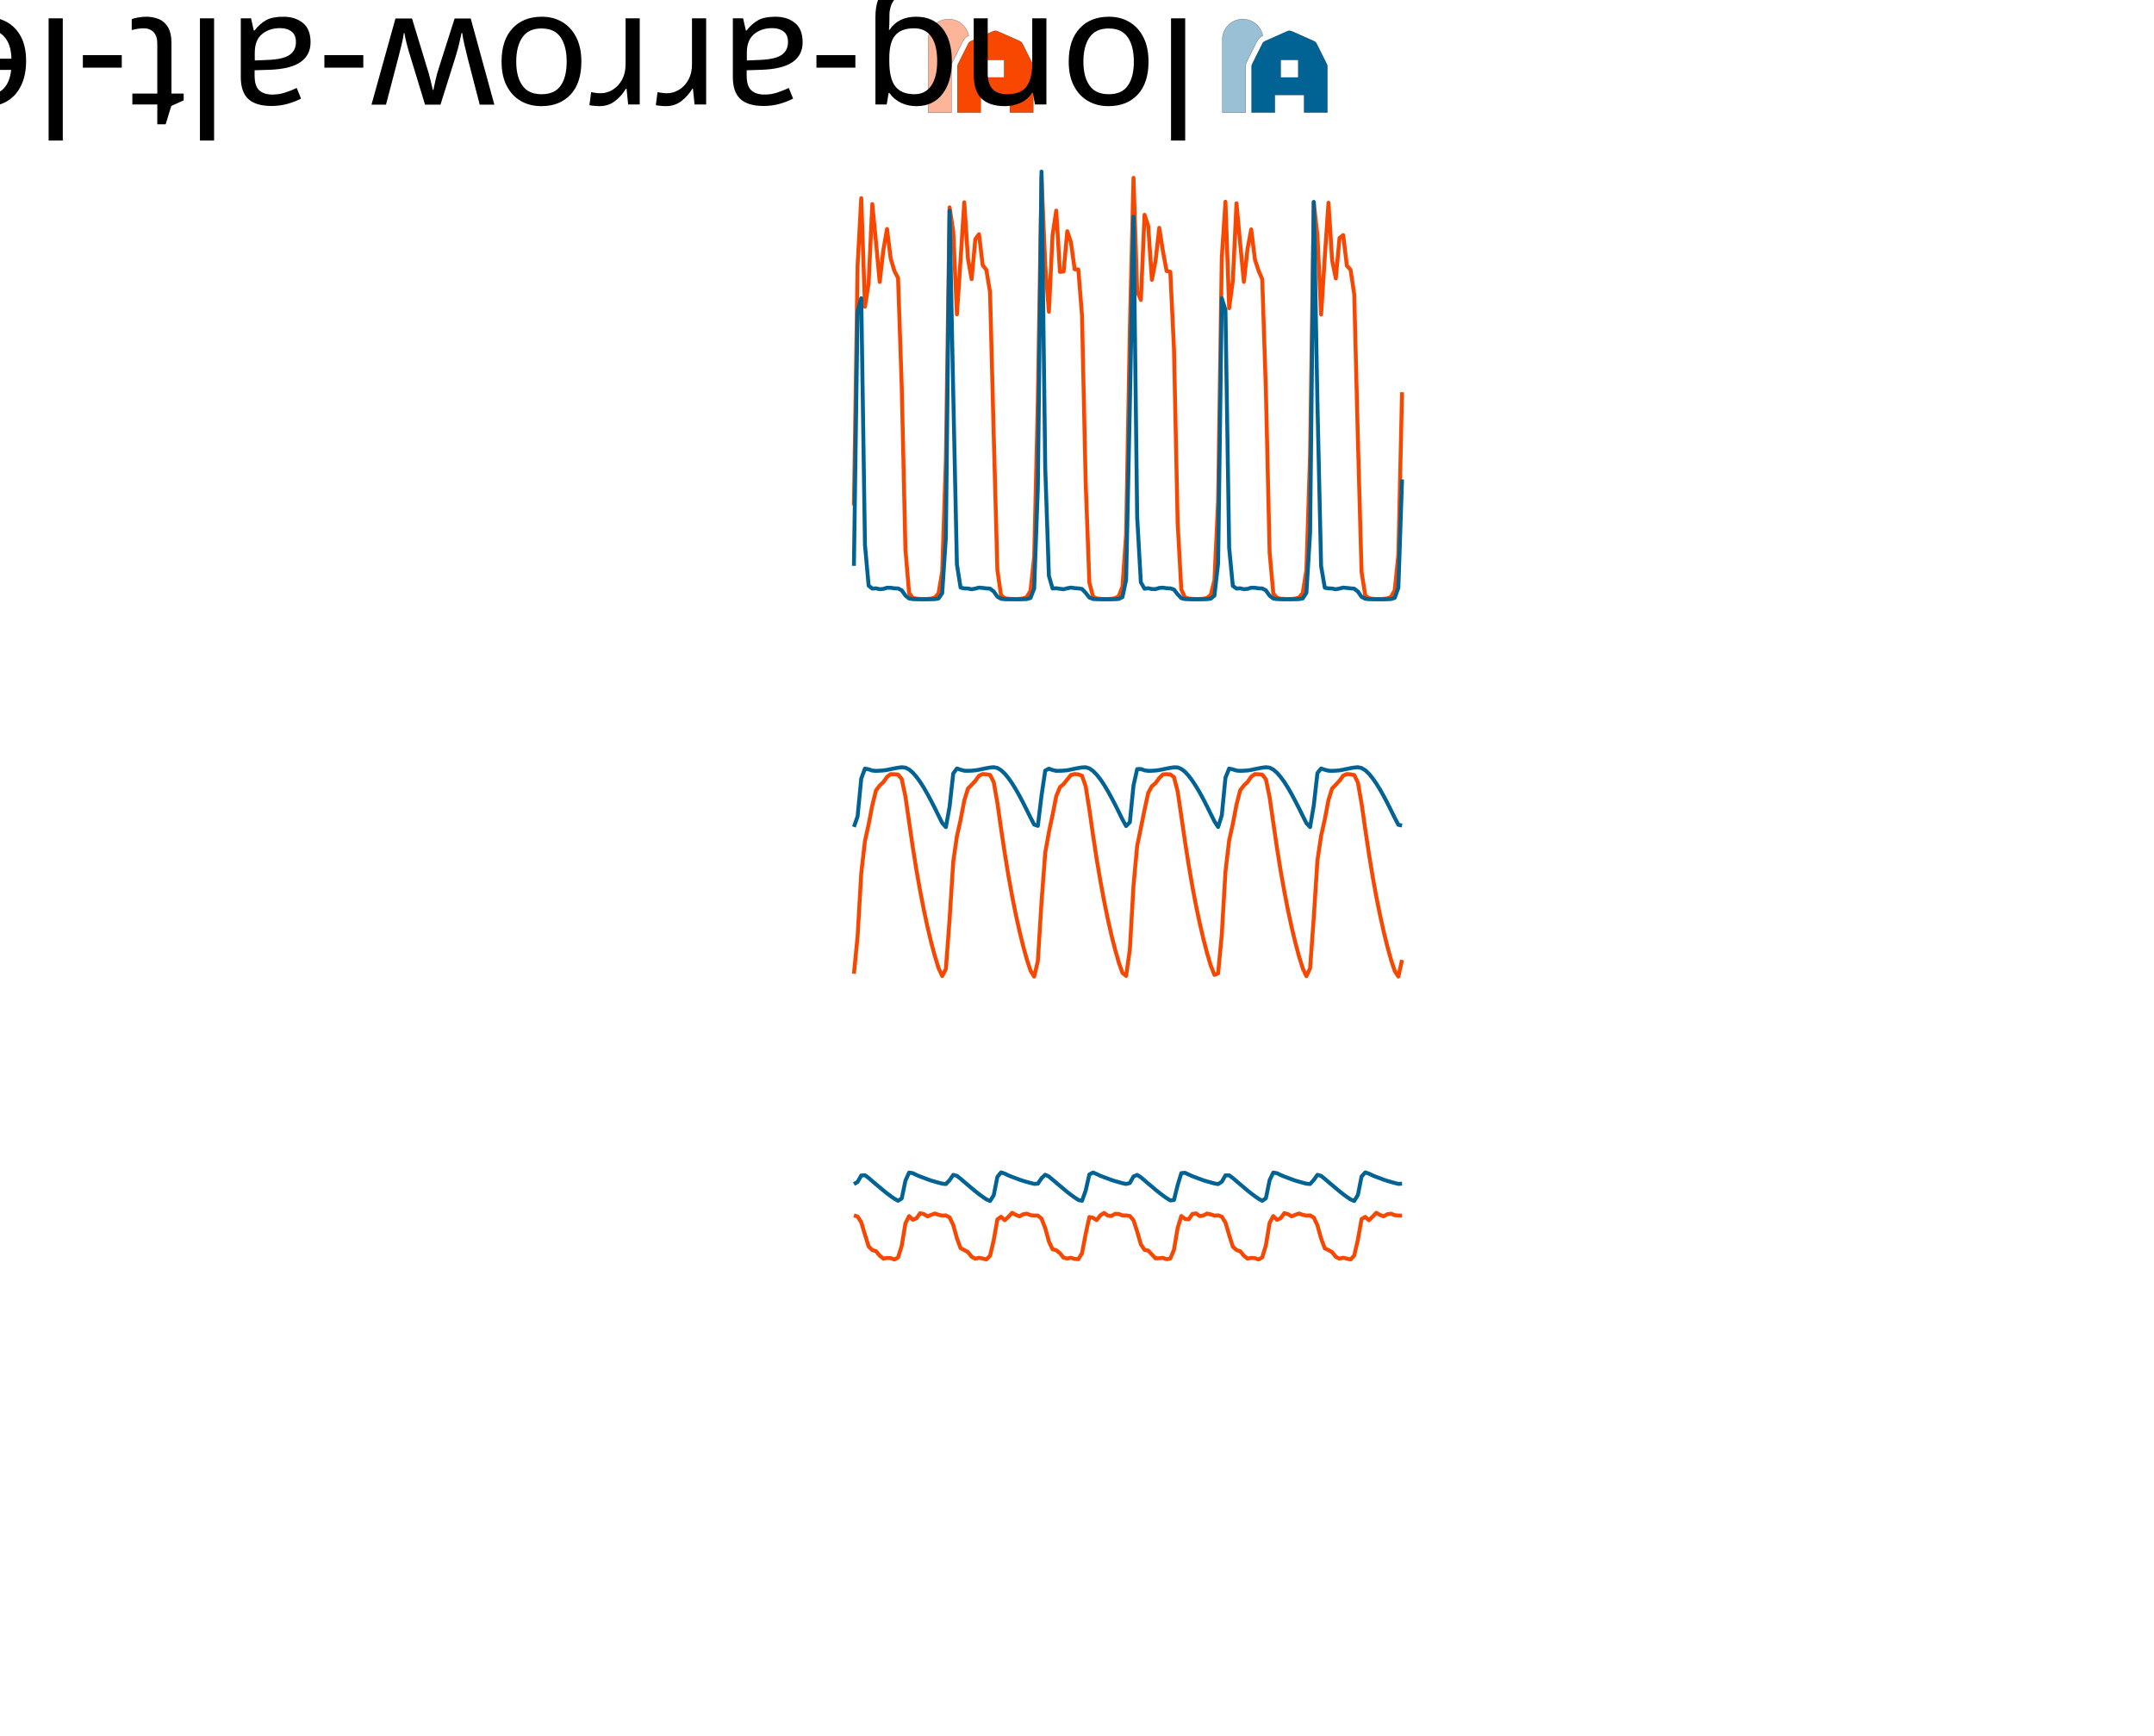
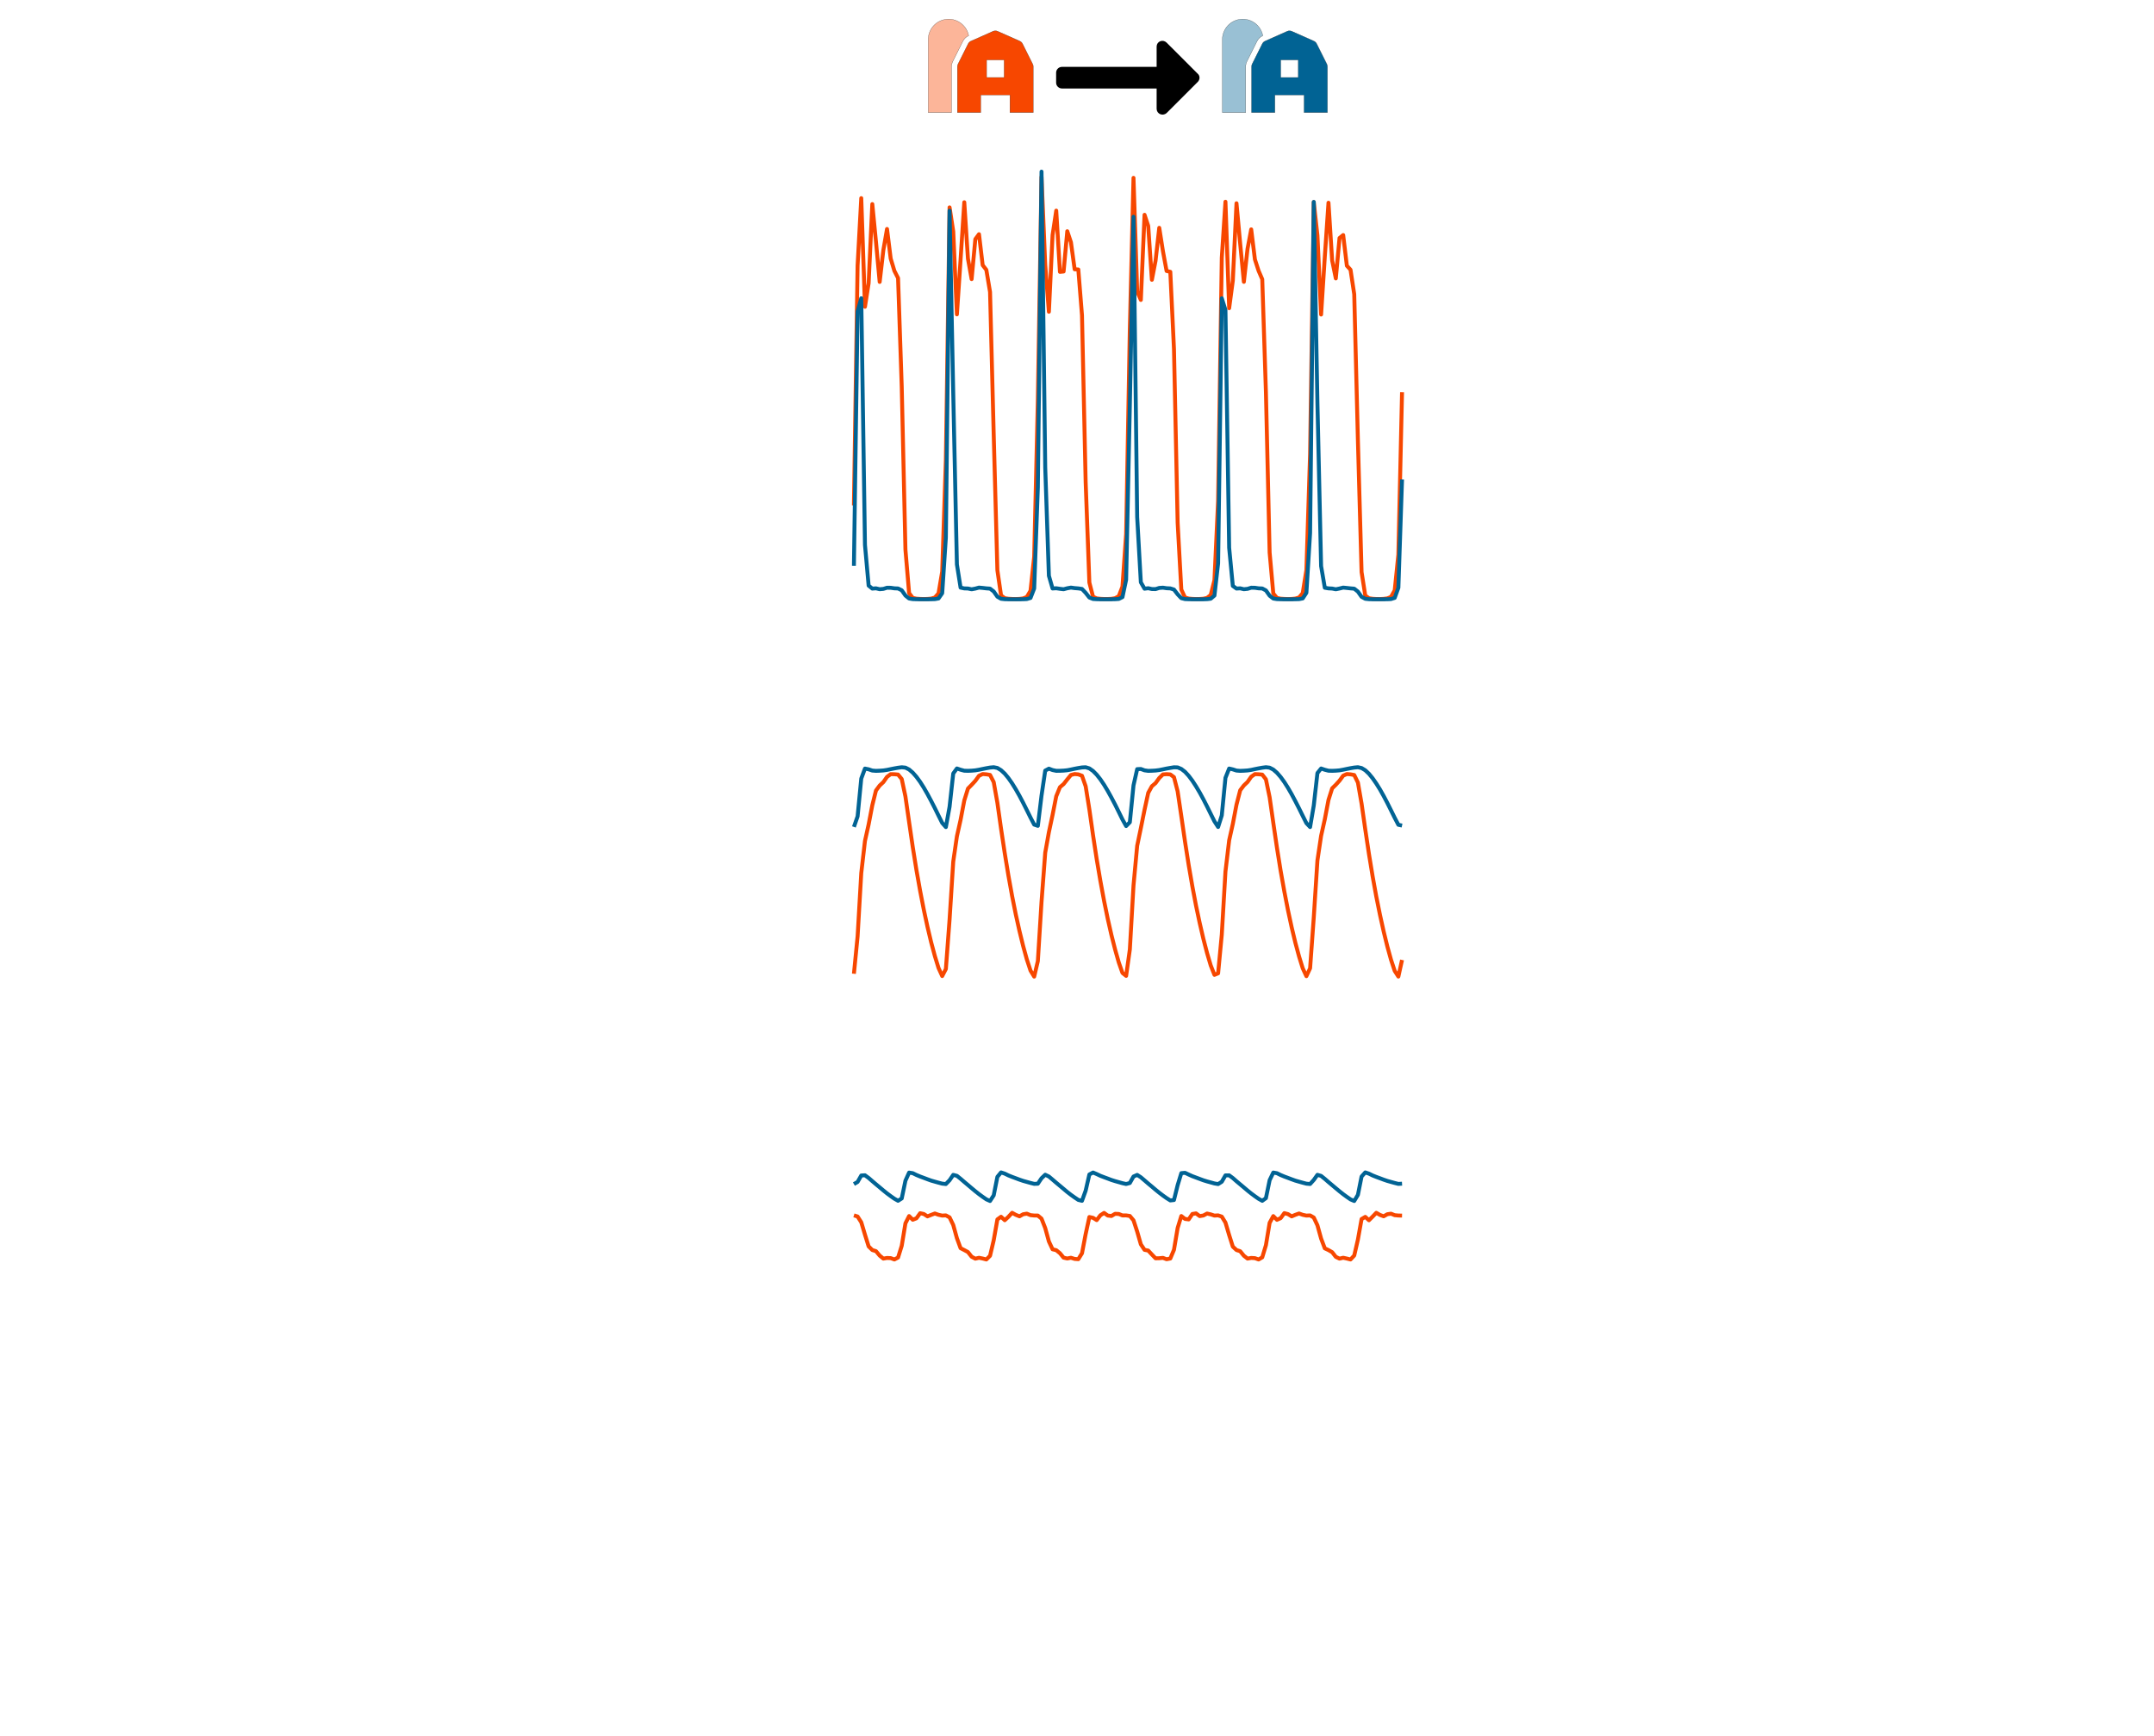
<svg xmlns="http://www.w3.org/2000/svg" viewBox="0 0 587.07 473.006" version="1.1" id="svg710" width="587.07" height="473.006">
  <defs id="defs4">
    <style type="text/css" id="style2">
    line, polyline, polygon, path, rect, circle {
      fill: none;
      stroke: #000000;
      stroke-linecap: round;
      stroke-linejoin: round;
      stroke-miterlimit: 10.00;
    }
  </style>
  </defs>
  <defs id="defs13">
    <clipPath id="cpNDkuOTJ8MjE0LjI1fDEzMy43MXw1LjQ4">
      <rect x="49.92" y="5.48" width="164.33" height="128.23" id="rect10" style="fill:none;stroke:#000000;stroke-linecap:round;stroke-linejoin:round;stroke-miterlimit:10" />
    </clipPath>
  </defs>
  <defs id="defs56">
    <clipPath id="cpMC4wMHw1NzYuMDB8NDMyLjAwfDAuMDA=">
      <rect x="0" y="0" width="576" height="432" id="rect53" style="fill:none;stroke:#000000;stroke-linecap:round;stroke-linejoin:round;stroke-miterlimit:10" />
    </clipPath>
  </defs>
  <defs id="defs61">
    <clipPath id="cpNDkuOTJ8MjE0LjI1fDI2Ny40MXwxMzkuMTk=">
      <rect x="49.92" y="139.19" width="164.33" height="128.23" id="rect58" style="fill:none;stroke:#000000;stroke-linecap:round;stroke-linejoin:round;stroke-miterlimit:10" />
    </clipPath>
  </defs>
  <defs id="defs107">
    <clipPath id="clipPath105">
      <rect x="0" y="0" width="576" height="432" id="rect103" style="fill:none;stroke:#000000;stroke-linecap:round;stroke-linejoin:round;stroke-miterlimit:10" />
    </clipPath>
  </defs>
  <defs id="defs112">
    <clipPath id="cpNDkuOTJ8MjE0LjI1fDQwMS4xMnwyNzIuODk=">
      <rect x="49.92" y="272.89" width="164.33" height="128.23" id="rect109" style="fill:none;stroke:#000000;stroke-linecap:round;stroke-linejoin:round;stroke-miterlimit:10" />
    </clipPath>
  </defs>
  <defs id="defs158">
    <clipPath id="clipPath156">
      <rect x="0" y="0" width="576" height="432" id="rect154" style="fill:none;stroke:#000000;stroke-linecap:round;stroke-linejoin:round;stroke-miterlimit:10" />
    </clipPath>
  </defs>
  <defs id="defs163">
    <clipPath id="cpMjE5LjczfDM4NC4wNnwxMzMuNzF8NS40OA==">
      <rect x="219.73" y="5.48" width="164.33" height="128.23" id="rect160" style="fill:none;stroke:#000000;stroke-linecap:round;stroke-linejoin:round;stroke-miterlimit:10" />
    </clipPath>
  </defs>
  <polyline points="227.20,102.29 228.20,36.92 229.20,18.54 230.21,48.14 231.21,41.71 232.21,20.16 233.21,30.42 234.22,41.37 235.22,32.72 236.22,26.94 237.22,35.00 238.23,38.36 239.23,40.32 240.23,69.92 241.24,114.34 242.24,126.19 243.24,127.50 244.24,127.71 245.25,127.78 246.25,127.81 247.25,127.78 248.25,127.69 249.26,127.40 250.26,126.27 251.26,120.31 252.26,89.93 253.27,21.05 254.27,27.62 255.27,50.21 256.27,35.28 257.28,19.66 258.28,35.04 259.28,40.60 260.29,29.72 261.29,28.37 262.29,36.80 263.29,38.08 264.30,44.12 265.30,82.99 266.30,119.95 267.30,126.82 268.31,127.58 269.31,127.73 270.31,127.79 271.31,127.81 272.32,127.77 273.32,127.64 274.32,127.25 275.33,125.55 276.33,116.28 277.33,73.58 278.33,12.77 279.34,36.71 280.34,49.50 281.34,28.61 282.34,21.94 283.35,38.63 284.35,38.53 285.35,27.56 286.35,30.56 287.36,37.93 288.36,37.98 289.36,50.48 290.36,95.95 291.37,123.32 292.37,127.18 293.37,127.64 294.38,127.75 295.38,127.80 296.38,127.80 297.38,127.75 298.39,127.58 299.39,127.03 300.39,124.42 301.39,110.13 302.40,54.22 303.40,13.01 304.40,43.95 305.40,46.28 306.41,23.08 307.41,26.11 308.41,40.79 309.41,35.60 310.42,26.63 311.42,32.99 312.42,38.39 313.43,38.62 314.43,59.67 315.43,107.00 316.43,125.23 317.44,127.39 318.44,127.68 319.44,127.77 320.44,127.81 321.45,127.79 322.45,127.72 323.45,127.50 324.45,126.70 325.46,122.66 326.46,101.04 327.46,34.78 328.46,19.52 329.47,48.53 330.47,41.01 331.47,19.94 332.48,30.99 333.48,41.35 334.48,32.35 335.48,27.05 336.49,35.24 337.49,38.33 338.49,40.65 339.49,71.40 340.50,115.14 341.50,126.29 342.50,127.51 343.50,127.71 344.51,127.78 345.51,127.81 346.51,127.78 347.51,127.68 348.52,127.39 349.52,126.20 350.52,119.92 351.53,88.21 352.53,19.63 353.53,28.73 354.53,50.26 355.54,34.49 356.54,19.79 357.54,35.52 358.54,40.41 359.55,29.41 360.55,28.60 361.55,36.96 362.55,38.05 363.56,44.73 364.56,84.56 365.56,120.45 366.57,126.88 367.57,127.59 368.57,127.74 369.57,127.80 370.58,127.81 371.58,127.76 372.58,127.63 373.58,127.23 374.59,125.44 375.59,115.68 376.59,71.43 " style="fill:none;stroke:#f74700;stroke-width:1.07;stroke-linecap:butt;stroke-linejoin:round;stroke-miterlimit:10" clip-path="url(#cpMjE5LjczfDM4NC4wNnwxMzMuNzF8NS40OA==)" id="polyline197" transform="translate(5.535,35.47138)" />
  <polyline points="227.20,118.76 228.20,49.41 229.20,45.82 230.21,113.06 231.21,124.15 232.21,124.96 233.21,124.89 234.22,125.13 235.22,125.04 236.22,124.73 237.22,124.74 238.23,124.89 239.23,124.93 240.23,125.42 241.24,126.85 242.24,127.66 243.24,127.83 244.24,127.86 245.25,127.87 246.25,127.87 247.25,127.87 248.25,127.86 249.26,127.83 250.26,127.65 251.26,126.22 252.26,111.06 253.27,21.96 254.27,71.78 255.27,118.37 256.27,124.69 257.28,124.91 258.28,124.94 259.28,125.15 260.29,124.96 261.29,124.69 262.29,124.78 263.29,124.90 264.30,124.97 265.30,125.74 266.30,127.17 267.30,127.74 268.31,127.85 269.31,127.87 270.31,127.87 271.31,127.87 272.32,127.87 273.32,127.86 274.32,127.81 275.33,127.51 276.33,124.94 277.33,97.33 278.33,11.31 279.34,91.96 280.34,121.47 281.34,124.93 282.34,124.87 283.35,125.02 284.35,125.14 285.35,124.87 286.35,124.69 287.36,124.83 288.36,124.91 289.36,125.06 290.36,126.12 291.37,127.40 292.37,127.79 293.37,127.85 294.38,127.87 295.38,127.87 296.38,127.87 297.38,127.87 298.39,127.85 299.39,127.78 300.39,127.28 301.39,122.55 302.40,75.16 303.40,23.61 304.40,105.47 305.40,123.25 306.41,124.99 307.41,124.86 308.41,125.08 309.41,125.10 310.42,124.78 311.42,124.71 312.42,124.86 313.43,124.91 314.43,125.22 315.43,126.52 316.43,127.57 317.44,127.82 318.44,127.86 319.44,127.87 320.44,127.87 321.45,127.87 322.45,127.87 323.45,127.84 324.45,127.72 325.46,126.86 326.46,118.08 327.46,45.83 328.46,49.01 329.47,113.84 330.47,124.23 331.47,124.95 332.48,124.89 333.48,125.13 334.48,125.03 335.48,124.72 336.49,124.74 337.49,124.89 338.49,124.93 339.49,125.46 340.50,126.89 341.50,127.67 342.50,127.83 343.50,127.86 344.51,127.87 345.51,127.87 346.51,127.87 347.51,127.86 348.52,127.83 349.52,127.64 350.52,126.11 351.53,109.82 352.53,19.57 353.53,74.50 354.53,118.83 355.54,124.73 356.54,124.90 357.54,124.95 358.54,125.15 359.55,124.94 360.55,124.69 361.55,124.79 362.55,124.90 363.56,124.98 364.56,125.78 365.56,127.20 366.57,127.74 367.57,127.85 368.57,127.87 369.57,127.87 370.58,127.87 371.58,127.87 372.58,127.86 373.58,127.81 374.59,127.49 375.59,124.73 376.59,95.20 " style="fill:none;stroke:#016394;stroke-width:1.07;stroke-linecap:butt;stroke-linejoin:round;stroke-miterlimit:10" clip-path="url(#cpMjE5LjczfDM4NC4wNnwxMzMuNzF8NS40OA==)" id="polyline199" transform="translate(5.535,35.47138)" />
  <defs id="defs207">
    <clipPath id="clipPath205">
      <rect x="0" y="0" width="576" height="432" id="rect203" style="fill:none;stroke:#000000;stroke-linecap:round;stroke-linejoin:round;stroke-miterlimit:10" />
    </clipPath>
  </defs>
  <defs id="defs212">
    <clipPath id="cpMjE5LjczfDM4NC4wNnwyNjcuNDF8MTM5LjE5">
      <rect x="219.73" y="139.19" width="164.33" height="128.23" id="rect209" style="fill:none;stroke:#000000;stroke-linecap:round;stroke-linejoin:round;stroke-miterlimit:10" />
    </clipPath>
  </defs>
  <polyline points="227.20,229.94 228.20,219.80 229.20,202.50 230.21,193.74 231.21,189.24 232.21,184.02 233.21,180.00 234.22,178.64 235.22,177.71 236.22,176.28 237.22,175.54 238.23,175.56 239.23,175.65 240.23,176.87 241.24,181.63 242.24,188.60 243.24,195.43 244.24,201.69 245.25,207.37 246.25,212.51 247.25,217.16 248.25,221.36 249.26,225.12 250.26,228.37 251.26,230.57 252.26,228.65 253.27,215.16 254.27,199.37 255.27,192.48 256.27,188.00 257.28,182.71 258.28,179.47 259.28,178.45 260.29,177.36 261.29,175.98 262.29,175.51 263.29,175.58 264.30,175.75 265.30,177.71 266.30,183.35 267.30,190.41 268.31,197.10 269.31,203.20 270.31,208.74 271.31,213.75 272.32,218.29 273.32,222.37 274.32,226.01 275.33,229.08 276.33,230.72 277.33,226.49 278.33,210.36 279.34,196.94 280.34,191.36 281.34,186.66 282.34,181.57 283.35,179.09 284.35,178.24 285.35,176.97 286.35,175.76 287.36,175.51 288.36,175.60 289.36,175.97 290.36,178.84 291.37,185.15 292.37,192.18 293.37,198.73 294.38,204.68 295.38,210.08 296.38,214.97 297.38,219.38 298.39,223.35 299.39,226.87 300.39,229.72 301.39,230.52 302.40,223.35 303.40,205.90 304.40,195.06 305.40,190.25 306.41,185.25 307.41,180.64 308.41,178.83 309.41,177.98 310.42,176.59 311.42,175.61 312.42,175.54 313.43,175.61 314.43,176.35 315.43,180.23 316.43,186.98 317.44,193.93 318.44,200.32 319.44,206.12 320.44,211.39 321.45,216.15 322.45,220.45 323.45,224.30 324.45,227.68 325.46,230.24 326.46,229.83 327.46,219.28 328.46,202.10 329.47,193.58 330.47,189.10 331.47,183.86 332.48,179.93 333.48,178.62 334.48,177.67 335.48,176.24 336.49,175.53 337.49,175.57 338.49,175.66 339.49,176.95 340.50,181.83 341.50,188.81 342.50,195.63 343.50,201.87 344.51,207.53 345.51,212.66 346.51,217.30 347.51,221.48 348.52,225.22 349.52,228.45 350.52,230.60 351.53,228.44 352.53,214.60 353.53,199.05 354.53,192.35 355.54,187.84 356.54,182.57 357.54,179.41 358.54,178.43 359.55,177.31 360.55,175.95 361.55,175.51 362.55,175.59 363.56,175.77 364.56,177.83 365.56,183.56 366.57,190.62 367.57,197.29 368.57,203.38 369.57,208.90 370.58,213.90 371.58,218.42 372.58,222.49 373.58,226.11 374.59,229.16 375.59,230.71 376.59,226.18 " style="fill:none;stroke:#f74700;stroke-width:1.07;stroke-linecap:butt;stroke-linejoin:round;stroke-miterlimit:10" clip-path="url(#cpMjE5LjczfDM4NC4wNnwyNjcuNDF8MTM5LjE5)" id="polyline248" transform="translate(5.535,35.47138)" />
  <polyline points="227.20,189.92 228.20,187.05 229.20,176.74 230.21,174.02 231.21,174.22 232.21,174.56 233.21,174.64 234.22,174.60 235.22,174.53 236.22,174.38 237.22,174.17 238.23,173.97 239.23,173.79 240.23,173.66 241.24,173.76 242.24,174.27 243.24,175.13 244.24,176.27 245.25,177.65 246.25,179.23 247.25,180.97 248.25,182.84 249.26,184.81 250.26,186.84 251.26,188.84 252.26,189.97 253.27,184.43 254.27,175.36 255.27,173.99 256.27,174.33 257.28,174.60 258.28,174.63 259.28,174.59 260.29,174.50 261.29,174.33 262.29,174.12 263.29,173.92 264.30,173.74 265.30,173.65 266.30,173.85 267.30,174.46 268.31,175.40 269.31,176.61 270.31,178.04 271.31,179.66 272.32,181.44 273.32,183.34 274.32,185.33 275.33,187.37 276.33,189.29 277.33,189.63 278.33,181.38 279.34,174.57 280.34,174.04 281.34,174.42 282.34,174.63 283.35,174.62 284.35,174.57 285.35,174.47 286.35,174.28 287.36,174.06 288.36,173.87 289.36,173.71 290.36,173.66 291.37,173.97 292.37,174.67 293.37,175.68 294.38,176.96 295.38,178.44 296.38,180.11 297.38,181.92 298.39,183.84 299.39,185.85 300.39,187.89 301.39,189.68 302.40,188.65 303.40,178.60 304.40,174.17 305.40,174.13 306.41,174.50 307.41,174.64 308.41,174.61 309.41,174.55 310.42,174.42 311.42,174.22 312.42,174.01 313.43,173.83 314.43,173.67 315.43,173.70 316.43,174.12 317.44,174.90 318.44,175.99 319.44,177.32 320.44,178.86 321.45,180.56 322.45,182.40 323.45,184.35 324.45,186.38 325.46,188.40 326.46,189.94 327.46,186.78 328.46,176.54 329.47,174.01 330.47,174.24 331.47,174.56 332.48,174.64 333.48,174.60 334.48,174.53 335.48,174.38 336.49,174.16 337.49,173.96 338.49,173.78 339.49,173.65 340.50,173.77 341.50,174.29 342.50,175.16 343.50,176.31 344.51,177.70 345.51,179.28 346.51,181.02 347.51,182.90 348.52,184.87 349.52,186.90 350.52,188.89 351.53,189.96 352.53,184.08 353.53,175.24 354.53,174.00 355.54,174.34 356.54,174.60 357.54,174.63 358.54,174.59 359.55,174.50 360.55,174.32 361.55,174.11 362.55,173.91 363.56,173.74 364.56,173.65 365.56,173.87 366.57,174.48 367.57,175.43 368.57,176.65 369.57,178.09 370.58,179.71 371.58,181.49 372.58,183.39 373.58,185.39 374.59,187.43 375.59,189.34 376.59,189.55 " style="fill:none;stroke:#016394;stroke-width:1.07;stroke-linecap:butt;stroke-linejoin:round;stroke-miterlimit:10" clip-path="url(#cpMjE5LjczfDM4NC4wNnwyNjcuNDF8MTM5LjE5)" id="polyline250" transform="translate(5.535,35.47138)" />
  <defs id="defs258">
    <clipPath id="clipPath256">
      <rect x="0" y="0" width="576" height="432" id="rect254" style="fill:none;stroke:#000000;stroke-linecap:round;stroke-linejoin:round;stroke-miterlimit:10" />
    </clipPath>
  </defs>
  <defs id="defs263">
    <clipPath id="cpMjE5LjczfDM4NC4wNnw0MDEuMTJ8MjcyLjg5">
      <rect x="219.73" y="272.89" width="164.33" height="128.23" id="rect260" style="fill:none;stroke:#000000;stroke-linecap:round;stroke-linejoin:round;stroke-miterlimit:10" />
    </clipPath>
  </defs>
  <polyline points="227.20,295.80 228.20,296.11 229.20,297.68 230.21,301.06 231.21,304.26 232.21,305.25 233.21,305.55 234.22,306.76 235.22,307.58 236.22,307.41 237.22,307.45 238.23,307.82 239.23,307.29 240.23,304.09 241.24,297.97 242.24,295.99 243.24,296.99 244.24,296.60 245.25,295.21 246.25,295.43 247.25,296.07 248.25,295.67 249.26,295.29 250.26,295.64 251.26,295.86 252.26,295.80 253.27,296.35 254.27,298.42 255.27,302.02 256.27,304.74 257.28,305.26 258.28,305.80 259.28,307.07 260.29,307.60 261.29,307.36 262.29,307.56 263.29,307.82 264.30,306.82 265.30,302.58 266.30,296.90 267.30,296.18 268.31,297.12 269.31,296.19 270.31,295.10 271.31,295.65 272.32,296.06 273.32,295.50 274.32,295.33 275.33,295.74 276.33,295.84 277.33,295.85 278.33,296.69 279.34,299.27 280.34,302.91 281.34,305.05 282.34,305.29 283.35,306.11 284.35,307.33 285.35,307.55 286.35,307.35 287.36,307.67 288.36,307.74 289.36,306.13 290.36,300.90 291.37,296.25 292.37,296.47 293.37,297.09 294.38,295.77 295.38,295.13 296.38,295.85 297.38,295.97 298.39,295.37 299.39,295.42 300.39,295.82 301.39,295.81 302.40,295.96 303.40,297.15 304.40,300.21 305.40,303.69 306.41,305.20 307.41,305.39 308.41,306.46 309.41,307.50 310.42,307.48 311.42,307.38 312.42,307.76 313.43,307.56 314.43,305.18 315.43,299.24 316.43,295.98 317.44,296.77 318.44,296.90 319.44,295.42 320.44,295.26 321.45,296.00 322.45,295.83 323.45,295.30 324.45,295.53 325.46,295.86 326.46,295.80 327.46,296.14 328.46,297.76 329.47,301.17 330.47,304.32 331.47,305.25 332.48,305.57 333.48,306.80 334.48,307.58 335.48,307.40 336.49,307.46 337.49,307.82 338.49,307.24 339.49,303.93 340.50,297.83 341.50,296.00 342.50,297.01 343.50,296.56 344.51,295.19 345.51,295.46 346.51,296.07 347.51,295.65 348.52,295.29 349.52,295.65 350.52,295.86 351.53,295.81 352.53,296.39 353.53,298.51 354.53,302.12 355.54,304.79 356.54,305.26 357.54,305.83 358.54,307.11 359.55,307.59 360.55,307.35 361.55,307.57 362.55,307.82 363.56,306.75 364.56,302.39 365.56,296.80 366.57,296.21 367.57,297.13 368.57,296.14 369.57,295.10 370.58,295.68 371.58,296.05 372.58,295.49 373.58,295.34 374.59,295.75 375.59,295.84 376.59,295.86 " style="fill:none;stroke:#f74700;stroke-width:1.07;stroke-linecap:butt;stroke-linejoin:round;stroke-miterlimit:10" clip-path="url(#cpMjE5LjczfDM4NC4wNnw0MDEuMTJ8MjcyLjg5)" id="polyline299" transform="translate(5.535,35.47138)" />
  <polyline points="227.20,287.27 228.20,286.69 229.20,284.93 230.21,284.87 231.21,285.60 232.21,286.47 233.21,287.32 234.22,288.16 235.22,289.00 236.22,289.81 237.22,290.55 238.23,291.26 239.23,291.82 240.23,291.19 241.24,286.35 242.24,284.14 243.24,284.30 244.24,284.79 245.25,285.21 246.25,285.58 247.25,285.96 248.25,286.32 249.26,286.61 250.26,286.89 251.26,287.15 252.26,287.26 253.27,286.22 254.27,284.76 255.27,285.02 256.27,285.82 257.28,286.69 258.28,287.53 259.28,288.38 260.29,289.22 261.29,290.01 262.29,290.74 263.29,291.43 264.30,291.88 265.30,290.34 266.30,285.30 267.30,284.09 268.31,284.42 269.31,284.91 270.31,285.31 271.31,285.68 272.32,286.06 273.32,286.40 274.32,286.68 275.33,286.96 276.33,287.21 277.33,287.17 278.33,285.68 279.34,284.72 280.34,285.21 281.34,286.05 282.34,286.91 283.35,287.75 284.35,288.59 285.35,289.43 286.35,290.20 287.36,290.92 288.36,291.59 289.36,291.83 290.36,289.06 291.37,284.65 292.37,284.12 293.37,284.54 294.38,285.02 295.38,285.40 296.38,285.77 297.38,286.15 298.39,286.47 299.39,286.75 300.39,287.03 301.39,287.25 302.40,286.98 303.40,285.21 304.40,284.77 305.40,285.41 306.41,286.27 307.41,287.13 308.41,287.96 309.41,288.81 310.42,289.63 311.42,290.39 312.42,291.10 313.43,291.73 314.43,291.62 315.43,287.57 316.43,284.29 317.44,284.20 318.44,284.67 319.44,285.12 320.44,285.49 321.45,285.87 322.45,286.24 323.45,286.55 324.45,286.82 325.46,287.10 326.46,287.27 327.46,286.64 328.46,284.90 329.47,284.89 330.47,285.62 331.47,286.50 332.48,287.34 333.48,288.18 334.48,289.03 335.48,289.83 336.49,290.58 337.49,291.28 338.49,291.83 339.49,291.11 340.50,286.21 341.50,284.13 342.50,284.31 343.50,284.80 344.51,285.22 345.51,285.59 346.51,285.97 347.51,286.33 348.52,286.62 349.52,286.90 350.52,287.16 351.53,287.25 352.53,286.15 353.53,284.75 354.53,285.04 355.54,285.85 356.54,286.72 357.54,287.56 358.54,288.40 359.55,289.24 360.55,290.03 361.55,290.76 362.55,291.45 363.56,291.88 364.56,290.21 365.56,285.21 366.57,284.09 367.57,284.43 368.57,284.92 369.57,285.32 370.58,285.69 371.58,286.07 372.58,286.41 373.58,286.69 374.59,286.97 375.59,287.22 376.59,287.16 " style="fill:none;stroke:#016394;stroke-width:1.07;stroke-linecap:butt;stroke-linejoin:round;stroke-miterlimit:10" clip-path="url(#cpMjE5LjczfDM4NC4wNnw0MDEuMTJ8MjcyLjg5)" id="polyline301" transform="translate(5.535,35.47138)" />
  <defs id="defs309">
    <clipPath id="clipPath307">
      <rect x="0" y="0" width="576" height="432" id="rect305" style="fill:none;stroke:#000000;stroke-linecap:round;stroke-linejoin:round;stroke-miterlimit:10" />
    </clipPath>
  </defs>
  <defs id="defs314">
    <clipPath id="cpMzg5LjU0fDU1My44N3wxMzMuNzF8NS40OA==">
      <rect x="389.54" y="5.48" width="164.33" height="128.23" id="rect311" style="fill:none;stroke:#000000;stroke-linecap:round;stroke-linejoin:round;stroke-miterlimit:10" />
    </clipPath>
  </defs>
  <defs id="defs358">
    <clipPath id="clipPath356">
      <rect x="0" y="0" width="576" height="432" id="rect354" style="fill:none;stroke:#000000;stroke-linecap:round;stroke-linejoin:round;stroke-miterlimit:10" />
    </clipPath>
  </defs>
  <defs id="defs363">
    <clipPath id="cpMzg5LjU0fDU1My44N3wyNjcuNDF8MTM5LjE5">
      <rect x="389.54" y="139.19" width="164.33" height="128.23" id="rect360" style="fill:none;stroke:#000000;stroke-linecap:round;stroke-linejoin:round;stroke-miterlimit:10" />
    </clipPath>
  </defs>
  <defs id="defs409">
    <clipPath id="clipPath407">
      <rect x="0" y="0" width="576" height="432" id="rect405" style="fill:none;stroke:#000000;stroke-linecap:round;stroke-linejoin:round;stroke-miterlimit:10" />
    </clipPath>
  </defs>
  <defs id="defs414">
    <clipPath id="cpMzg5LjU0fDU1My44N3w0MDEuMTJ8MjcyLjg5">
      <rect x="389.54" y="272.89" width="164.33" height="128.23" id="rect411" style="fill:none;stroke:#000000;stroke-linecap:round;stroke-linejoin:round;stroke-miterlimit:10" />
    </clipPath>
  </defs>
  <defs id="defs460">
    <clipPath id="clipPath458">
      <rect x="0" y="0" width="576" height="432" id="rect456" style="fill:none;stroke:#000000;stroke-linecap:round;stroke-linejoin:round;stroke-miterlimit:10" />
    </clipPath>
  </defs>
  <defs id="defs465">
    <clipPath id="cpNDkuOTJ8MjE0LjI1fDUuNDh8NS40OA==">
      <rect x="49.92" y="5.48" width="164.33" height="0" id="rect462" style="fill:none;stroke:#000000;stroke-linecap:round;stroke-linejoin:round;stroke-miterlimit:10" />
    </clipPath>
  </defs>
  <defs id="defs471">
    <clipPath id="clipPath469">
      <rect x="0" y="0" width="576" height="432" id="rect467" style="fill:none;stroke:#000000;stroke-linecap:round;stroke-linejoin:round;stroke-miterlimit:10" />
    </clipPath>
  </defs>
  <defs id="defs476">
    <clipPath id="cpMjE5LjczfDM4NC4wNnw1LjQ4fDUuNDg=">
      <rect x="219.73" y="5.48" width="164.33" height="0" id="rect473" style="fill:none;stroke:#000000;stroke-linecap:round;stroke-linejoin:round;stroke-miterlimit:10" />
    </clipPath>
  </defs>
  <defs id="defs482">
    <clipPath id="clipPath480">
      <rect x="0" y="0" width="576" height="432" id="rect478" style="fill:none;stroke:#000000;stroke-linecap:round;stroke-linejoin:round;stroke-miterlimit:10" />
    </clipPath>
  </defs>
  <defs id="defs487">
    <clipPath id="cpMzg5LjU0fDU1My44N3w1LjQ4fDUuNDg=">
      <rect x="389.54" y="5.48" width="164.33" height="0" id="rect484" style="fill:none;stroke:#000000;stroke-linecap:round;stroke-linejoin:round;stroke-miterlimit:10" />
    </clipPath>
  </defs>
  <defs id="defs493">
    <clipPath id="clipPath491">
      <rect x="0" y="0" width="576" height="432" id="rect489" style="fill:none;stroke:#000000;stroke-linecap:round;stroke-linejoin:round;stroke-miterlimit:10" />
    </clipPath>
  </defs>
  <defs id="defs498">
    <clipPath id="cpNTUzLjg3fDU3MC41MnwxMzMuNzF8NS40OA==">
      <rect x="553.87" y="5.48" width="16.65" height="128.23" id="rect495" style="fill:none;stroke:#000000;stroke-linecap:round;stroke-linejoin:round;stroke-miterlimit:10" />
    </clipPath>
  </defs>
  <defs id="defs510">
    <clipPath id="clipPath508">
      <rect x="0" y="0" width="576" height="432" id="rect506" style="fill:none;stroke:#000000;stroke-linecap:round;stroke-linejoin:round;stroke-miterlimit:10" />
    </clipPath>
  </defs>
  <defs id="defs515">
    <clipPath id="cpNTUzLjg3fDU3MC41MnwyNjcuNDF8MTM5LjE5">
      <rect x="553.87" y="139.19" width="16.65" height="128.23" id="rect512" style="fill:none;stroke:#000000;stroke-linecap:round;stroke-linejoin:round;stroke-miterlimit:10" />
    </clipPath>
  </defs>
  <defs id="defs527">
    <clipPath id="clipPath525">
      <rect x="0" y="0" width="576" height="432" id="rect523" style="fill:none;stroke:#000000;stroke-linecap:round;stroke-linejoin:round;stroke-miterlimit:10" />
    </clipPath>
  </defs>
  <defs id="defs532">
    <clipPath id="cpNTUzLjg3fDU3MC41Mnw0MDEuMTJ8MjcyLjg5">
      <rect x="553.87" y="272.89" width="16.65" height="128.23" id="rect529" style="fill:none;stroke:#000000;stroke-linecap:round;stroke-linejoin:round;stroke-miterlimit:10" />
    </clipPath>
  </defs>
  <defs id="defs544">
    <clipPath id="clipPath542">
      <rect x="0" y="0" width="576" height="432" id="rect540" style="fill:none;stroke:#000000;stroke-linecap:round;stroke-linejoin:round;stroke-miterlimit:10" />
    </clipPath>
  </defs>
-   <g id="g1665" transform="translate(1.535,37.47138)">
-     <g transform="matrix(0.2532877,0,0,0.2532877,242.7778,15.11103)" id="g1543-3-0">
+   <g id="g4072">
+     <g transform="matrix(0.2532877,0,0,0.2532877,244.3128,52.58241)" id="g1543-3-0">
      <path d="m 71.574,-163.282 -10.891,21.789 a 12.632,12.632 0 0 0 -1.327,5.614 v 49.362 h -25.126 v -78.52 a 21.972,21.972 0 0 1 43.553,-4.14 l -0.073,0.033 a 12.587,12.587 0 0 0 -6.136,5.862 z" class="fa-secondary" id="path6-03-6" style="fill:#f74700;fill-opacity:0.4;stroke:#000000;stroke-width:0.196;stroke-linecap:round;stroke-linejoin:round;stroke-miterlimit:10" />
      <path d="m 146.635,-138.689 -10.893,-21.789 a 6.282,6.282 0 0 0 -3.066,-2.931 l -23.656,-10.508 a 6.282,6.282 0 0 0 -5.104,0 l -23.656,10.514 a 6.282,6.282 0 0 0 -3.066,2.931 l -10.893,21.789 a 6.297,6.297 0 0 0 -0.663,2.805 v 49.362 h 25.126 v -18.845 h 31.408 v 18.845 h 25.126 v -49.362 a 6.297,6.297 0 0 0 -0.663,-2.811 z m -30.745,14.483 H 97.046 v -18.845 h 18.845 z" class="fa-primary" id="path8-3-4" style="fill:#f74700;fill-opacity:1;stroke:#000000;stroke-width:0.196;stroke-linecap:round;stroke-linejoin:round;stroke-miterlimit:10" />
    </g>
-     <g transform="matrix(0.5831447,0,0,0.5831447,248.9743,73.69726)" id="g1570-7-6">
+     <g transform="matrix(0.5831447,0,0,0.5831447,250.5093,111.1686)" id="g1570-7-6">
      <path d="m 157.938,-171.387 -4.73,9.464 a 5.487,5.487 0 0 0 -0.576,2.439 v 21.44 h -10.914 v -34.105 a 9.543,9.543 0 0 1 18.917,-1.798 l -0.032,0.015 a 5.467,5.467 0 0 0 -2.665,2.546 z" class="fa-secondary" id="path6-0-9-2" style="fill:#016394;fill-opacity:0.4;stroke:#000000;stroke-width:0.085;stroke-linecap:round;stroke-linejoin:round;stroke-miterlimit:10" />
      <path d="m 190.541,-160.706 -4.731,-9.464 a 2.728,2.728 0 0 0 -1.332,-1.273 l -10.275,-4.564 a 2.728,2.728 0 0 0 -2.217,0 l -10.275,4.567 a 2.728,2.728 0 0 0 -1.332,1.273 l -4.731,9.464 a 2.735,2.735 0 0 0 -0.288,1.218 v 21.44 h 10.914 v -8.185 h 13.642 v 8.185 h 10.914 v -21.44 a 2.735,2.735 0 0 0 -0.288,-1.221 z m -13.354,6.291 h -8.185 v -8.185 h 8.185 z" class="fa-primary" id="path8-9-4-5" style="fill:#016394;fill-opacity:1;stroke:#000000;stroke-width:0.085;stroke-linecap:round;stroke-linejoin:round;stroke-miterlimit:10" />
    </g>
-     <text transform="scale(-1)" id="text1574-9-8" y="32.477" x="-325.208" style="font-style:normal;font-variant:normal;font-weight:normal;font-stretch:normal;font-size:43.827px;line-height:1.25;font-family:'Font Awesome 5 Pro';-inkscape-font-specification:'Font Awesome 5 Pro';letter-spacing:0px;word-spacing:0px;fill:#000000;fill-opacity:1;stroke:none;stroke-width:1.096" xml:space="preserve">
-       <tspan id="tspan1669-6" style="stroke-width:1.096" y="32.477" x="-325.208">long-arrow-alt-left</tspan>
-     </text>
+     <g id="text1574-9-8" style="font-style:normal;font-variant:normal;font-weight:normal;font-stretch:normal;font-size:43.827px;line-height:1.25;font-family:'Font Awesome 5 Pro';-inkscape-font-specification:'Font Awesome 5 Pro';letter-spacing:0px;word-spacing:0px;fill:#000000;fill-opacity:1;stroke:none;stroke-width:1.096" transform="scale(-1)" aria-label="long-arrow-alt-left">
+       <path id="path4061" style="stroke-width:1.096;fill:#000000;fill-opacity:1" d="m -317.584,-30.417 -8.474,8.474 c -0.428,0.428 -0.428,1.113 0,1.455 l 8.474,8.474 c 0.685,0.685 1.798,0.257 1.798,-0.685 v -6.078 h 26.365 c 0.514,0 1.027,-0.428 1.027,-1.027 v -2.739 c 0,-0.599 -0.514,-1.027 -1.027,-1.027 h -26.365 v -6.078 c 0,-0.942 -1.113,-1.37 -1.798,-0.77 z" />
+     </g>
  </g>
</svg>
